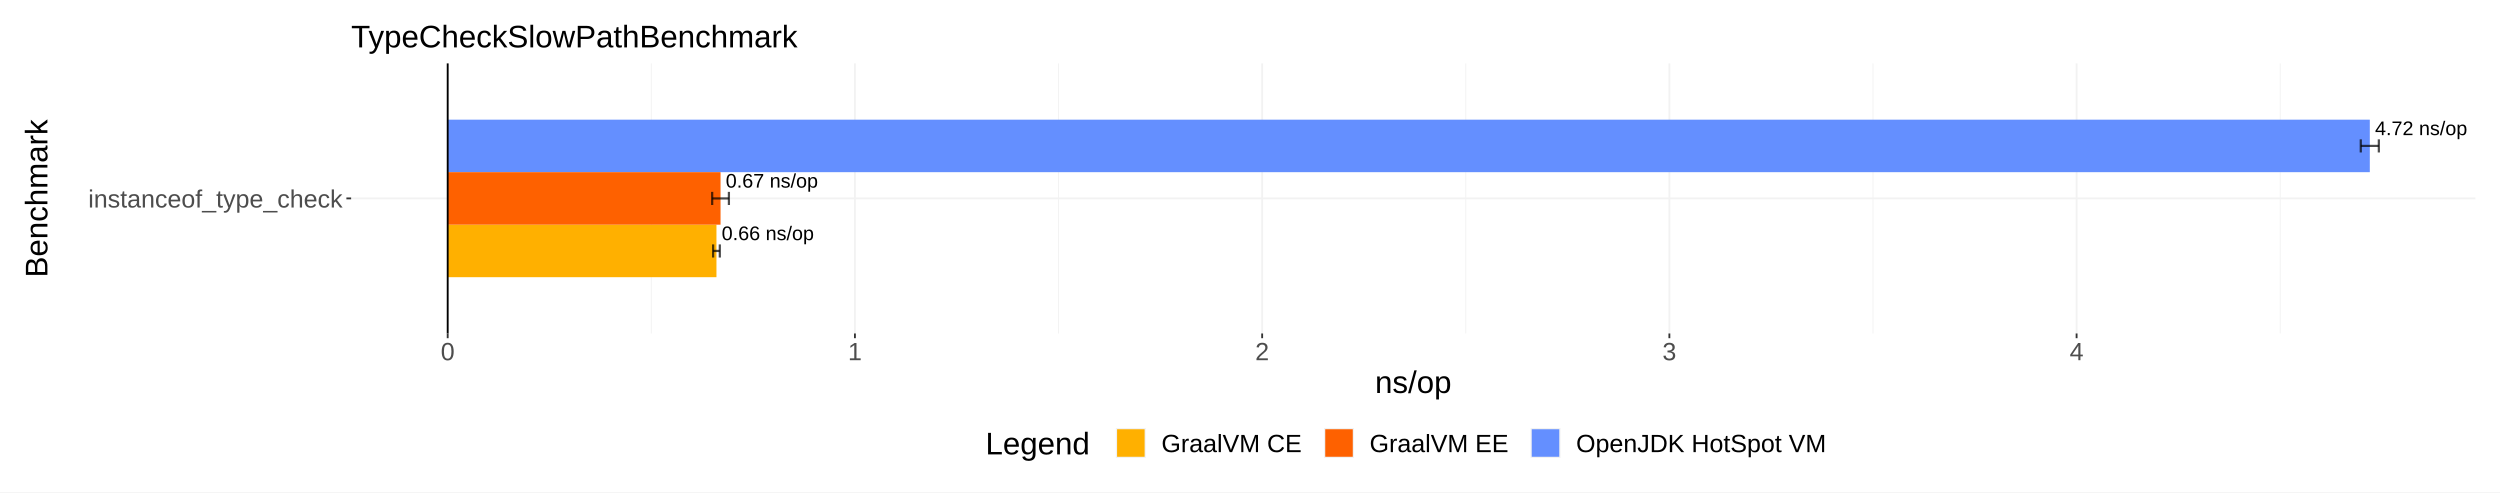
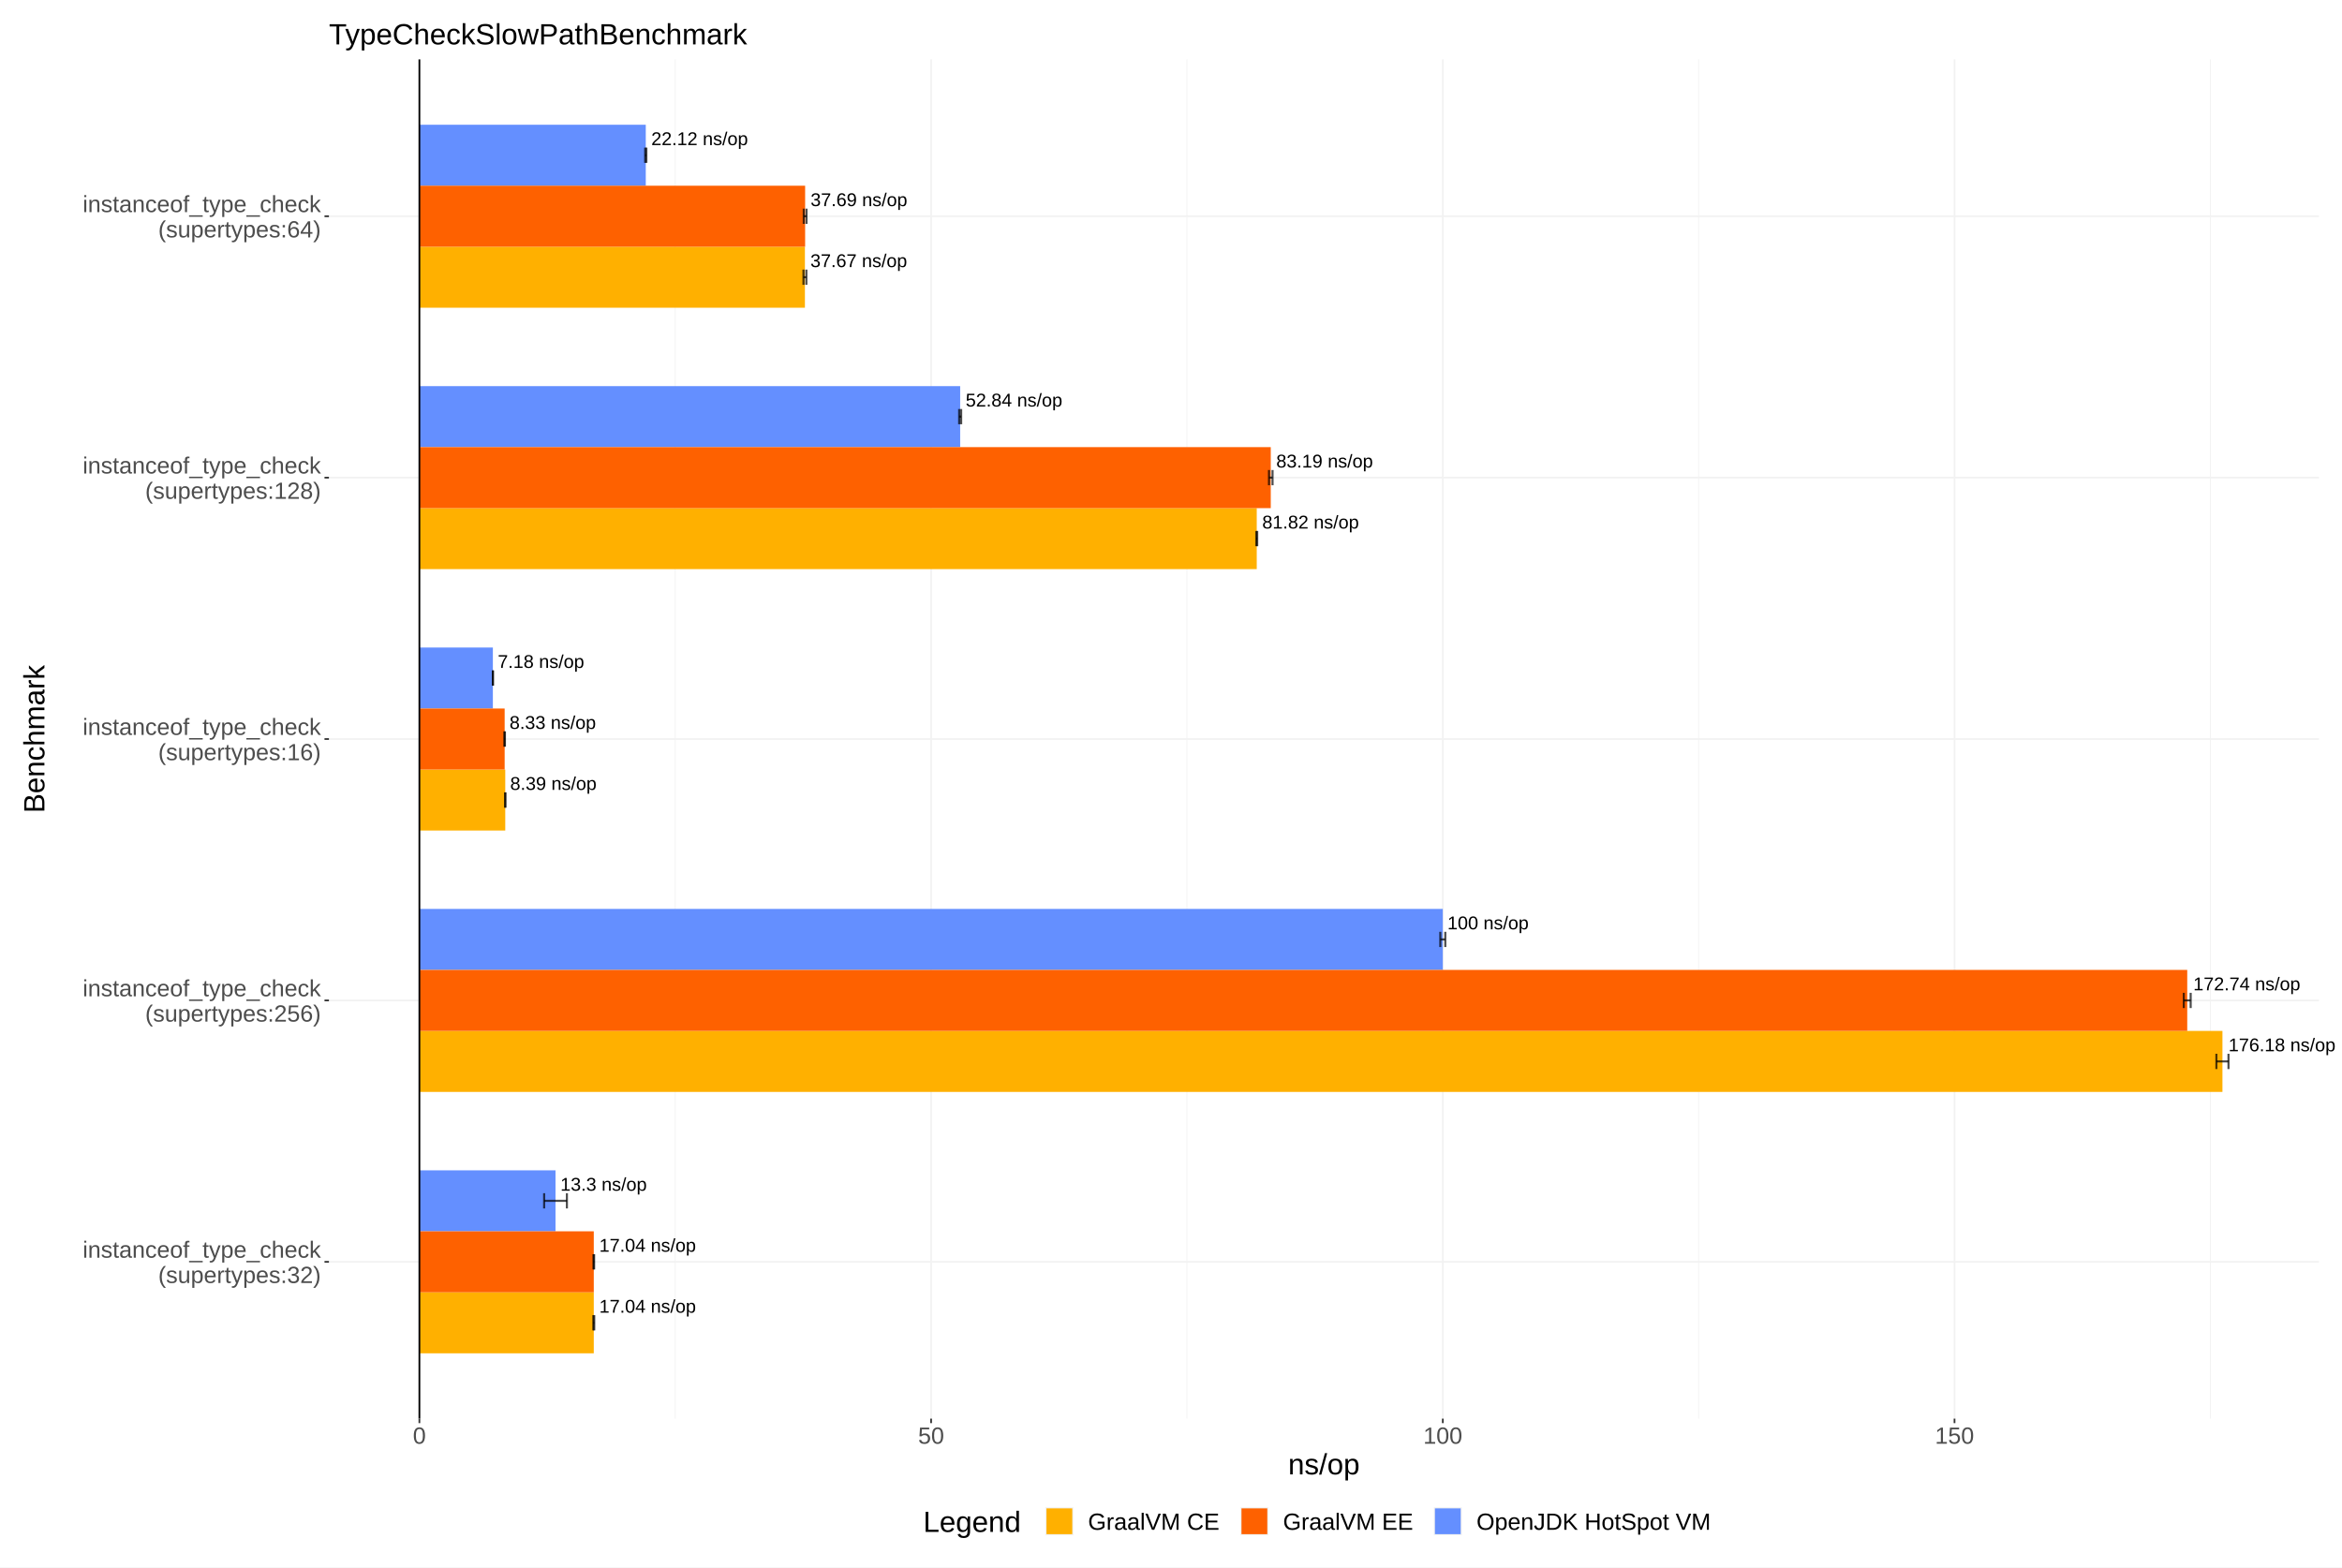
- <svg xmlns="http://www.w3.org/2000/svg" class="svglite" width="1440.00pt" height="283.46pt" viewBox="0 0 1440.00 283.46">
+ <svg xmlns="http://www.w3.org/2000/svg" class="svglite" width="1440.00pt" height="963.78pt" viewBox="0 0 1440.00 963.78">
  <defs>
    <style type="text/css">
    .svglite line, .svglite polyline, .svglite polygon, .svglite path, .svglite rect, .svglite circle {
      fill: none;
      stroke: #000000;
      stroke-linecap: round;
      stroke-linejoin: round;
      stroke-miterlimit: 10.00;
    }
    .svglite text {
      white-space: pre;
    }
  </style>
  </defs>
  <rect width="100%" height="100%" style="stroke: none; fill: #FFFFFF;" />
  <defs>
-     <clipPath id="cpMC4wMHwxNDQwLjAwfDAuMDB8MjgzLjQ2">
-       <rect x="0.00" y="0.00" width="1440.00" height="283.46" />
+     <clipPath id="cpMC4wMHwxNDQwLjAwfDAuMDB8OTYzLjc4">
+       <rect x="0.00" y="0.00" width="1440.00" height="963.78" />
    </clipPath>
  </defs>
-   <g clip-path="url(#cpMC4wMHwxNDQwLjAwfDAuMDB8MjgzLjQ2)">
-     <rect x="-0" y="0.00" width="1440.00" height="283.46" style="stroke-width: 1.07; stroke: #FFFFFF; fill: #FFFFFF;" />
-     <rect x="202.25" y="36.52" width="1223.57" height="155.54" style="stroke-width: 1.07; stroke: none;" />
-     <polyline points="375.15,192.07 375.15,36.52 " style="stroke-width: 0.53; stroke: #F2F2F2; stroke-linecap: butt;" />
-     <polyline points="609.72,192.07 609.72,36.52 " style="stroke-width: 0.53; stroke: #F2F2F2; stroke-linecap: butt;" />
-     <polyline points="844.28,192.07 844.28,36.52 " style="stroke-width: 0.53; stroke: #F2F2F2; stroke-linecap: butt;" />
-     <polyline points="1078.84,192.07 1078.84,36.52 " style="stroke-width: 0.53; stroke: #F2F2F2; stroke-linecap: butt;" />
-     <polyline points="1313.41,192.07 1313.41,36.52 " style="stroke-width: 0.53; stroke: #F2F2F2; stroke-linecap: butt;" />
-     <polyline points="202.25,114.29 1425.83,114.29 " style="stroke-width: 1.07; stroke: #F2F2F2; stroke-linecap: butt;" />
-     <polyline points="257.87,192.07 257.87,36.52 " style="stroke-width: 1.07; stroke: #F2F2F2; stroke-linecap: butt;" />
-     <polyline points="492.44,192.07 492.44,36.52 " style="stroke-width: 1.07; stroke: #F2F2F2; stroke-linecap: butt;" />
-     <polyline points="727.00,192.07 727.00,36.52 " style="stroke-width: 1.07; stroke: #F2F2F2; stroke-linecap: butt;" />
-     <polyline points="961.56,192.07 961.56,36.52 " style="stroke-width: 1.07; stroke: #F2F2F2; stroke-linecap: butt;" />
-     <polyline points="1196.12,192.07 1196.12,36.52 " style="stroke-width: 1.07; stroke: #F2F2F2; stroke-linecap: butt;" />
-     <rect x="257.87" y="68.93" width="1107.14" height="30.24" style="stroke-width: 1.07; stroke: none; stroke-linecap: butt; stroke-linejoin: miter; fill: #648FFF;" />
-     <rect x="257.87" y="129.42" width="154.81" height="30.24" style="stroke-width: 1.07; stroke: none; stroke-linecap: butt; stroke-linejoin: miter; fill: #FFB000;" />
-     <rect x="257.87" y="99.17" width="157.16" height="30.24" style="stroke-width: 1.07; stroke: none; stroke-linecap: butt; stroke-linejoin: miter; fill: #FE6100;" />
-     <text x="1368.01" y="77.83" style="font-size: 11.38px; font-family: &quot;Liberation Sans&quot;;" textLength="60.08px" lengthAdjust="spacingAndGlyphs">4.72 ns/op</text>
-     <text x="415.69" y="138.32" style="font-size: 11.38px; font-family: &quot;Liberation Sans&quot;;" textLength="60.08px" lengthAdjust="spacingAndGlyphs">0.66 ns/op</text>
-     <text x="418.03" y="108.07" style="font-size: 11.38px; font-family: &quot;Liberation Sans&quot;;" textLength="60.08px" lengthAdjust="spacingAndGlyphs">0.67 ns/op</text>
-     <polyline points="1370.21,87.83 1370.21,80.27 " style="stroke-width: 1.28; stroke: #000000; stroke-opacity: 0.70; stroke-linecap: butt;" />
-     <polyline points="1370.21,84.05 1359.81,84.05 " style="stroke-width: 1.28; stroke: #000000; stroke-opacity: 0.70; stroke-linecap: butt;" />
-     <polyline points="1359.81,87.83 1359.81,80.27 " style="stroke-width: 1.28; stroke: #000000; stroke-opacity: 0.70; stroke-linecap: butt;" />
-     <polyline points="414.61,148.32 414.61,140.76 " style="stroke-width: 1.28; stroke: #000000; stroke-opacity: 0.70; stroke-linecap: butt;" />
-     <polyline points="414.61,144.54 410.76,144.54 " style="stroke-width: 1.28; stroke: #000000; stroke-opacity: 0.70; stroke-linecap: butt;" />
-     <polyline points="410.76,148.32 410.76,140.76 " style="stroke-width: 1.28; stroke: #000000; stroke-opacity: 0.70; stroke-linecap: butt;" />
-     <polyline points="419.85,118.08 419.85,110.51 " style="stroke-width: 1.28; stroke: #000000; stroke-opacity: 0.70; stroke-linecap: butt;" />
-     <polyline points="419.85,114.29 410.21,114.29 " style="stroke-width: 1.28; stroke: #000000; stroke-opacity: 0.70; stroke-linecap: butt;" />
-     <polyline points="410.21,118.08 410.21,110.51 " style="stroke-width: 1.28; stroke: #000000; stroke-opacity: 0.70; stroke-linecap: butt;" />
-     <line x1="257.87" y1="192.07" x2="257.87" y2="36.52" style="stroke-width: 1.07; stroke-linecap: butt;" />
-     <text x="197.32" y="119.54" text-anchor="end" style="font-size: 14.40px;fill: #4D4D4D; font-family: &quot;Liberation Sans&quot;;" textLength="163.54px" lengthAdjust="spacingAndGlyphs">instanceof_type_check</text>
-     <polyline points="199.52,114.29 202.25,114.29 " style="stroke-width: 1.07; stroke: #333333; stroke-linecap: butt;" />
-     <polyline points="257.87,194.81 257.87,192.07 " style="stroke-width: 1.07; stroke: #333333; stroke-linecap: butt;" />
-     <polyline points="492.44,194.81 492.44,192.07 " style="stroke-width: 1.07; stroke: #333333; stroke-linecap: butt;" />
-     <polyline points="727.00,194.81 727.00,192.07 " style="stroke-width: 1.07; stroke: #333333; stroke-linecap: butt;" />
-     <polyline points="961.56,194.81 961.56,192.07 " style="stroke-width: 1.07; stroke: #333333; stroke-linecap: butt;" />
-     <polyline points="1196.12,194.81 1196.12,192.07 " style="stroke-width: 1.07; stroke: #333333; stroke-linecap: butt;" />
-     <text x="257.87" y="207.49" text-anchor="middle" style="font-size: 14.40px;fill: #4D4D4D; font-family: &quot;Liberation Sans&quot;;" textLength="9.16px" lengthAdjust="spacingAndGlyphs">0</text>
-     <text x="492.44" y="207.49" text-anchor="middle" style="font-size: 14.40px;fill: #4D4D4D; font-family: &quot;Liberation Sans&quot;;" textLength="9.16px" lengthAdjust="spacingAndGlyphs">1</text>
-     <text x="727.00" y="207.49" text-anchor="middle" style="font-size: 14.40px;fill: #4D4D4D; font-family: &quot;Liberation Sans&quot;;" textLength="9.16px" lengthAdjust="spacingAndGlyphs">2</text>
-     <text x="961.56" y="207.49" text-anchor="middle" style="font-size: 14.40px;fill: #4D4D4D; font-family: &quot;Liberation Sans&quot;;" textLength="9.16px" lengthAdjust="spacingAndGlyphs">3</text>
-     <text x="1196.12" y="207.49" text-anchor="middle" style="font-size: 14.40px;fill: #4D4D4D; font-family: &quot;Liberation Sans&quot;;" textLength="9.16px" lengthAdjust="spacingAndGlyphs">4</text>
-     <text x="814.04" y="226.35" text-anchor="middle" style="font-size: 18.00px; font-family: &quot;Liberation Sans&quot;;" textLength="49.28px" lengthAdjust="spacingAndGlyphs">ns/op</text>
-     <text transform="translate(27.30,114.29) rotate(-90)" text-anchor="middle" style="font-size: 18.00px; font-family: &quot;Liberation Sans&quot;;" textLength="102.52px" lengthAdjust="spacingAndGlyphs">Benchmark</text>
-     <rect x="562.17" y="241.05" width="503.74" height="28.24" style="stroke-width: 1.07; stroke: none; fill: #FFFFFF;" />
-     <text x="567.65" y="261.73" style="font-size: 18.00px; font-family: &quot;Liberation Sans&quot;;" textLength="66.12px" lengthAdjust="spacingAndGlyphs">Legend</text>
-     <rect x="642.73" y="246.53" width="17.28" height="17.28" style="stroke-width: 1.07; stroke: none; fill: #F2F2F2;" />
-     <rect x="643.44" y="247.24" width="15.86" height="15.86" style="stroke-width: 1.07; stroke: none; stroke-linecap: butt; stroke-linejoin: miter; fill: #FFB000;" />
-     <rect x="762.63" y="246.53" width="17.28" height="17.28" style="stroke-width: 1.07; stroke: none; fill: #F2F2F2;" />
-     <rect x="763.34" y="247.24" width="15.86" height="15.86" style="stroke-width: 1.07; stroke: none; stroke-linecap: butt; stroke-linejoin: miter; fill: #FE6100;" />
-     <rect x="881.57" y="246.53" width="17.28" height="17.28" style="stroke-width: 1.07; stroke: none; fill: #F2F2F2;" />
-     <rect x="882.28" y="247.24" width="15.86" height="15.86" style="stroke-width: 1.07; stroke: none; stroke-linecap: butt; stroke-linejoin: miter; fill: #648FFF;" />
-     <text x="668.98" y="260.42" style="font-size: 14.40px; font-family: &quot;Liberation Sans&quot;;" textLength="84.69px" lengthAdjust="spacingAndGlyphs">GraalVM CE</text>
-     <text x="788.88" y="260.42" style="font-size: 14.40px; font-family: &quot;Liberation Sans&quot;;" textLength="83.73px" lengthAdjust="spacingAndGlyphs">GraalVM EE</text>
-     <text x="907.82" y="260.42" style="font-size: 14.40px; font-family: &quot;Liberation Sans&quot;;" textLength="152.61px" lengthAdjust="spacingAndGlyphs">OpenJDK HotSpot VM</text>
+   <g clip-path="url(#cpMC4wMHwxNDQwLjAwfDAuMDB8OTYzLjc4)">
+     <rect x="-0" y="0" width="1440.00" height="963.78" style="stroke-width: 1.07; stroke: #FFFFFF; fill: #FFFFFF;" />
+     <rect x="202.25" y="36.52" width="1223.57" height="835.86" style="stroke-width: 1.07; stroke: none;" />
+     <polyline points="415.18,872.38 415.18,36.52 " style="stroke-width: 0.53; stroke: #F2F2F2; stroke-linecap: butt;" />
+     <polyline points="729.81,872.38 729.81,36.52 " style="stroke-width: 0.53; stroke: #F2F2F2; stroke-linecap: butt;" />
+     <polyline points="1044.44,872.38 1044.44,36.52 " style="stroke-width: 0.53; stroke: #F2F2F2; stroke-linecap: butt;" />
+     <polyline points="1359.06,872.38 1359.06,36.52 " style="stroke-width: 0.53; stroke: #F2F2F2; stroke-linecap: butt;" />
+     <polyline points="202.25,775.94 1425.83,775.94 " style="stroke-width: 1.07; stroke: #F2F2F2; stroke-linecap: butt;" />
+     <polyline points="202.25,615.19 1425.83,615.19 " style="stroke-width: 1.07; stroke: #F2F2F2; stroke-linecap: butt;" />
+     <polyline points="202.25,454.45 1425.83,454.45 " style="stroke-width: 1.07; stroke: #F2F2F2; stroke-linecap: butt;" />
+     <polyline points="202.25,293.71 1425.83,293.71 " style="stroke-width: 1.07; stroke: #F2F2F2; stroke-linecap: butt;" />
+     <polyline points="202.25,132.97 1425.83,132.97 " style="stroke-width: 1.07; stroke: #F2F2F2; stroke-linecap: butt;" />
+     <polyline points="257.87,872.38 257.87,36.52 " style="stroke-width: 1.07; stroke: #F2F2F2; stroke-linecap: butt;" />
+     <polyline points="572.50,872.38 572.50,36.52 " style="stroke-width: 1.07; stroke: #F2F2F2; stroke-linecap: butt;" />
+     <polyline points="887.12,872.38 887.12,36.52 " style="stroke-width: 1.07; stroke: #F2F2F2; stroke-linecap: butt;" />
+     <polyline points="1201.75,872.38 1201.75,36.52 " style="stroke-width: 1.07; stroke: #F2F2F2; stroke-linecap: butt;" />
+     <rect x="257.87" y="719.68" width="83.69" height="37.51" style="stroke-width: 1.07; stroke: none; stroke-linecap: butt; stroke-linejoin: miter; fill: #648FFF;" />
+     <rect x="257.87" y="794.69" width="107.22" height="37.51" style="stroke-width: 1.07; stroke: none; stroke-linecap: butt; stroke-linejoin: miter; fill: #FFB000;" />
+     <rect x="257.87" y="757.18" width="107.22" height="37.51" style="stroke-width: 1.07; stroke: none; stroke-linecap: butt; stroke-linejoin: miter; fill: #FE6100;" />
+     <rect x="257.87" y="558.93" width="629.25" height="37.51" style="stroke-width: 1.07; stroke: none; stroke-linecap: butt; stroke-linejoin: miter; fill: #648FFF;" />
+     <rect x="257.87" y="633.95" width="1108.62" height="37.51" style="stroke-width: 1.07; stroke: none; stroke-linecap: butt; stroke-linejoin: miter; fill: #FFB000;" />
+     <rect x="257.87" y="596.44" width="1086.97" height="37.51" style="stroke-width: 1.07; stroke: none; stroke-linecap: butt; stroke-linejoin: miter; fill: #FE6100;" />
+     <rect x="257.87" y="398.19" width="45.18" height="37.51" style="stroke-width: 1.07; stroke: none; stroke-linecap: butt; stroke-linejoin: miter; fill: #648FFF;" />
+     <rect x="257.87" y="473.21" width="52.79" height="37.51" style="stroke-width: 1.07; stroke: none; stroke-linecap: butt; stroke-linejoin: miter; fill: #FFB000;" />
+     <rect x="257.87" y="435.70" width="52.42" height="37.51" style="stroke-width: 1.07; stroke: none; stroke-linecap: butt; stroke-linejoin: miter; fill: #FE6100;" />
+     <rect x="257.87" y="237.45" width="332.50" height="37.51" style="stroke-width: 1.07; stroke: none; stroke-linecap: butt; stroke-linejoin: miter; fill: #648FFF;" />
+     <rect x="257.87" y="312.46" width="514.85" height="37.51" style="stroke-width: 1.07; stroke: none; stroke-linecap: butt; stroke-linejoin: miter; fill: #FFB000;" />
+     <rect x="257.87" y="274.96" width="523.47" height="37.51" style="stroke-width: 1.07; stroke: none; stroke-linecap: butt; stroke-linejoin: miter; fill: #FE6100;" />
+     <rect x="257.87" y="76.71" width="139.19" height="37.51" style="stroke-width: 1.07; stroke: none; stroke-linecap: butt; stroke-linejoin: miter; fill: #648FFF;" />
+     <rect x="257.87" y="151.72" width="237.04" height="37.51" style="stroke-width: 1.07; stroke: none; stroke-linecap: butt; stroke-linejoin: miter; fill: #FFB000;" />
+     <rect x="257.87" y="114.21" width="237.17" height="37.51" style="stroke-width: 1.07; stroke: none; stroke-linecap: butt; stroke-linejoin: miter; fill: #FE6100;" />
+     <text x="344.57" y="732.21" style="font-size: 11.38px; font-family: &quot;Liberation Sans&quot;;" textLength="60.08px" lengthAdjust="spacingAndGlyphs">13.3 ns/op</text>
+     <text x="368.46" y="807.22" style="font-size: 11.38px; font-family: &quot;Liberation Sans&quot;;" textLength="67.32px" lengthAdjust="spacingAndGlyphs">17.04 ns/op</text>
+     <text x="368.46" y="769.72" style="font-size: 11.38px; font-family: &quot;Liberation Sans&quot;;" textLength="67.32px" lengthAdjust="spacingAndGlyphs">17.04 ns/op</text>
+     <text x="889.95" y="571.47" style="font-size: 11.38px; font-family: &quot;Liberation Sans&quot;;" textLength="56.47px" lengthAdjust="spacingAndGlyphs">100 ns/op</text>
+     <text x="1370.22" y="646.48" style="font-size: 11.38px; font-family: &quot;Liberation Sans&quot;;" textLength="74.56px" lengthAdjust="spacingAndGlyphs">176.18 ns/op</text>
+     <text x="1348.57" y="608.97" style="font-size: 11.38px; font-family: &quot;Liberation Sans&quot;;" textLength="74.56px" lengthAdjust="spacingAndGlyphs">172.74 ns/op</text>
+     <text x="306.06" y="410.72" style="font-size: 11.38px; font-family: &quot;Liberation Sans&quot;;" textLength="60.08px" lengthAdjust="spacingAndGlyphs">7.18 ns/op</text>
+     <text x="313.67" y="485.74" style="font-size: 11.38px; font-family: &quot;Liberation Sans&quot;;" textLength="60.08px" lengthAdjust="spacingAndGlyphs">8.39 ns/op</text>
+     <text x="313.29" y="448.23" style="font-size: 11.38px; font-family: &quot;Liberation Sans&quot;;" textLength="60.08px" lengthAdjust="spacingAndGlyphs">8.33 ns/op</text>
+     <text x="593.73" y="249.98" style="font-size: 11.38px; font-family: &quot;Liberation Sans&quot;;" textLength="67.32px" lengthAdjust="spacingAndGlyphs">52.84 ns/op</text>
+     <text x="776.09" y="325.00" style="font-size: 11.38px; font-family: &quot;Liberation Sans&quot;;" textLength="67.32px" lengthAdjust="spacingAndGlyphs">81.82 ns/op</text>
+     <text x="784.71" y="287.49" style="font-size: 11.38px; font-family: &quot;Liberation Sans&quot;;" textLength="67.32px" lengthAdjust="spacingAndGlyphs">83.19 ns/op</text>
+     <text x="400.43" y="89.24" style="font-size: 11.38px; font-family: &quot;Liberation Sans&quot;;" textLength="67.32px" lengthAdjust="spacingAndGlyphs">22.12 ns/op</text>
+     <text x="498.28" y="164.25" style="font-size: 11.38px; font-family: &quot;Liberation Sans&quot;;" textLength="67.32px" lengthAdjust="spacingAndGlyphs">37.67 ns/op</text>
+     <text x="498.40" y="126.75" style="font-size: 11.38px; font-family: &quot;Liberation Sans&quot;;" textLength="67.32px" lengthAdjust="spacingAndGlyphs">37.69 ns/op</text>
+     <polyline points="348.56,743.12 348.56,733.74 " style="stroke-width: 1.28; stroke: #000000; stroke-opacity: 0.70; stroke-linecap: butt;" />
+     <polyline points="348.56,738.43 334.57,738.43 " style="stroke-width: 1.28; stroke: #000000; stroke-opacity: 0.70; stroke-linecap: butt;" />
+     <polyline points="334.57,743.12 334.57,733.74 " style="stroke-width: 1.28; stroke: #000000; stroke-opacity: 0.70; stroke-linecap: butt;" />
+     <polyline points="365.37,818.13 365.37,808.75 " style="stroke-width: 1.28; stroke: #000000; stroke-opacity: 0.70; stroke-linecap: butt;" />
+     <polyline points="365.37,813.44 364.82,813.44 " style="stroke-width: 1.28; stroke: #000000; stroke-opacity: 0.70; stroke-linecap: butt;" />
+     <polyline points="364.82,818.13 364.82,808.75 " style="stroke-width: 1.28; stroke: #000000; stroke-opacity: 0.70; stroke-linecap: butt;" />
+     <polyline points="365.30,780.63 365.30,771.25 " style="stroke-width: 1.28; stroke: #000000; stroke-opacity: 0.70; stroke-linecap: butt;" />
+     <polyline points="365.30,775.94 364.90,775.94 " style="stroke-width: 1.28; stroke: #000000; stroke-opacity: 0.70; stroke-linecap: butt;" />
+     <polyline points="364.90,780.63 364.90,771.25 " style="stroke-width: 1.28; stroke: #000000; stroke-opacity: 0.70; stroke-linecap: butt;" />
+     <polyline points="888.66,582.38 888.66,573.00 " style="stroke-width: 1.28; stroke: #000000; stroke-opacity: 0.70; stroke-linecap: butt;" />
+     <polyline points="888.66,577.69 885.58,577.69 " style="stroke-width: 1.28; stroke: #000000; stroke-opacity: 0.70; stroke-linecap: butt;" />
+     <polyline points="885.58,582.38 885.58,573.00 " style="stroke-width: 1.28; stroke: #000000; stroke-opacity: 0.70; stroke-linecap: butt;" />
+     <polyline points="1370.21,657.39 1370.21,648.01 " style="stroke-width: 1.28; stroke: #000000; stroke-opacity: 0.70; stroke-linecap: butt;" />
+     <polyline points="1370.21,652.70 1362.77,652.70 " style="stroke-width: 1.28; stroke: #000000; stroke-opacity: 0.70; stroke-linecap: butt;" />
+     <polyline points="1362.77,657.39 1362.77,648.01 " style="stroke-width: 1.28; stroke: #000000; stroke-opacity: 0.70; stroke-linecap: butt;" />
+     <polyline points="1346.96,619.88 1346.96,610.51 " style="stroke-width: 1.28; stroke: #000000; stroke-opacity: 0.70; stroke-linecap: butt;" />
+     <polyline points="1346.96,615.19 1342.72,615.19 " style="stroke-width: 1.28; stroke: #000000; stroke-opacity: 0.70; stroke-linecap: butt;" />
+     <polyline points="1342.72,619.88 1342.72,610.51 " style="stroke-width: 1.28; stroke: #000000; stroke-opacity: 0.70; stroke-linecap: butt;" />
+     <polyline points="303.06,421.63 303.06,412.26 " style="stroke-width: 1.28; stroke: #000000; stroke-opacity: 0.70; stroke-linecap: butt;" />
+     <polyline points="303.06,416.95 303.05,416.95 " style="stroke-width: 1.28; stroke: #000000; stroke-opacity: 0.70; stroke-linecap: butt;" />
+     <polyline points="303.05,421.63 303.05,412.26 " style="stroke-width: 1.28; stroke: #000000; stroke-opacity: 0.70; stroke-linecap: butt;" />
+     <polyline points="310.76,496.65 310.76,487.27 " style="stroke-width: 1.28; stroke: #000000; stroke-opacity: 0.70; stroke-linecap: butt;" />
+     <polyline points="310.76,491.96 310.57,491.96 " style="stroke-width: 1.28; stroke: #000000; stroke-opacity: 0.70; stroke-linecap: butt;" />
+     <polyline points="310.57,496.65 310.57,487.27 " style="stroke-width: 1.28; stroke: #000000; stroke-opacity: 0.70; stroke-linecap: butt;" />
+     <polyline points="310.45,459.14 310.45,449.76 " style="stroke-width: 1.28; stroke: #000000; stroke-opacity: 0.70; stroke-linecap: butt;" />
+     <polyline points="310.45,454.45 310.13,454.45 " style="stroke-width: 1.28; stroke: #000000; stroke-opacity: 0.70; stroke-linecap: butt;" />
+     <polyline points="310.13,459.14 310.13,449.76 " style="stroke-width: 1.28; stroke: #000000; stroke-opacity: 0.70; stroke-linecap: butt;" />
+     <polyline points="590.98,260.89 590.98,251.52 " style="stroke-width: 1.28; stroke: #000000; stroke-opacity: 0.70; stroke-linecap: butt;" />
+     <polyline points="590.98,256.20 589.75,256.20 " style="stroke-width: 1.28; stroke: #000000; stroke-opacity: 0.70; stroke-linecap: butt;" />
+     <polyline points="589.75,260.89 589.75,251.52 " style="stroke-width: 1.28; stroke: #000000; stroke-opacity: 0.70; stroke-linecap: butt;" />
+     <polyline points="773.01,335.90 773.01,326.53 " style="stroke-width: 1.28; stroke: #000000; stroke-opacity: 0.70; stroke-linecap: butt;" />
+     <polyline points="773.01,331.22 772.44,331.22 " style="stroke-width: 1.28; stroke: #000000; stroke-opacity: 0.70; stroke-linecap: butt;" />
+     <polyline points="772.44,335.90 772.44,326.53 " style="stroke-width: 1.28; stroke: #000000; stroke-opacity: 0.70; stroke-linecap: butt;" />
+     <polyline points="782.44,298.40 782.44,289.02 " style="stroke-width: 1.28; stroke: #000000; stroke-opacity: 0.70; stroke-linecap: butt;" />
+     <polyline points="782.44,293.71 780.25,293.71 " style="stroke-width: 1.28; stroke: #000000; stroke-opacity: 0.70; stroke-linecap: butt;" />
+     <polyline points="780.25,298.40 780.25,289.02 " style="stroke-width: 1.28; stroke: #000000; stroke-opacity: 0.70; stroke-linecap: butt;" />
+     <polyline points="397.43,100.15 397.43,90.77 " style="stroke-width: 1.28; stroke: #000000; stroke-opacity: 0.70; stroke-linecap: butt;" />
+     <polyline points="397.43,95.46 396.69,95.46 " style="stroke-width: 1.28; stroke: #000000; stroke-opacity: 0.70; stroke-linecap: butt;" />
+     <polyline points="396.69,100.15 396.69,90.77 " style="stroke-width: 1.28; stroke: #000000; stroke-opacity: 0.70; stroke-linecap: butt;" />
+     <polyline points="495.80,175.16 495.80,165.79 " style="stroke-width: 1.28; stroke: #000000; stroke-opacity: 0.70; stroke-linecap: butt;" />
+     <polyline points="495.80,170.47 494.02,170.47 " style="stroke-width: 1.28; stroke: #000000; stroke-opacity: 0.70; stroke-linecap: butt;" />
+     <polyline points="494.02,175.16 494.02,165.79 " style="stroke-width: 1.28; stroke: #000000; stroke-opacity: 0.70; stroke-linecap: butt;" />
+     <polyline points="495.89,137.66 495.89,128.28 " style="stroke-width: 1.28; stroke: #000000; stroke-opacity: 0.70; stroke-linecap: butt;" />
+     <polyline points="495.89,132.97 494.19,132.97 " style="stroke-width: 1.28; stroke: #000000; stroke-opacity: 0.70; stroke-linecap: butt;" />
+     <polyline points="494.19,137.66 494.19,128.28 " style="stroke-width: 1.28; stroke: #000000; stroke-opacity: 0.70; stroke-linecap: butt;" />
+     <line x1="257.87" y1="872.38" x2="257.87" y2="36.52" style="stroke-width: 1.07; stroke-linecap: butt;" />
+     <text x="197.32" y="773.41" text-anchor="end" style="font-size: 14.40px;fill: #4D4D4D; font-family: &quot;Liberation Sans&quot;;" textLength="163.54px" lengthAdjust="spacingAndGlyphs">instanceof_type_check</text>
+     <text x="197.32" y="788.96" text-anchor="end" style="font-size: 14.40px;fill: #4D4D4D; font-family: &quot;Liberation Sans&quot;;" textLength="114.57px" lengthAdjust="spacingAndGlyphs">(supertypes:32)</text>
+     <text x="197.32" y="612.66" text-anchor="end" style="font-size: 14.40px;fill: #4D4D4D; font-family: &quot;Liberation Sans&quot;;" textLength="163.54px" lengthAdjust="spacingAndGlyphs">instanceof_type_check</text>
+     <text x="197.32" y="628.22" text-anchor="end" style="font-size: 14.40px;fill: #4D4D4D; font-family: &quot;Liberation Sans&quot;;" textLength="123.73px" lengthAdjust="spacingAndGlyphs">(supertypes:256)</text>
+     <text x="197.32" y="451.92" text-anchor="end" style="font-size: 14.40px;fill: #4D4D4D; font-family: &quot;Liberation Sans&quot;;" textLength="163.54px" lengthAdjust="spacingAndGlyphs">instanceof_type_check</text>
+     <text x="197.32" y="467.47" text-anchor="end" style="font-size: 14.40px;fill: #4D4D4D; font-family: &quot;Liberation Sans&quot;;" textLength="114.57px" lengthAdjust="spacingAndGlyphs">(supertypes:16)</text>
+     <text x="197.32" y="291.18" text-anchor="end" style="font-size: 14.40px;fill: #4D4D4D; font-family: &quot;Liberation Sans&quot;;" textLength="163.54px" lengthAdjust="spacingAndGlyphs">instanceof_type_check</text>
+     <text x="197.32" y="306.73" text-anchor="end" style="font-size: 14.40px;fill: #4D4D4D; font-family: &quot;Liberation Sans&quot;;" textLength="123.73px" lengthAdjust="spacingAndGlyphs">(supertypes:128)</text>
+     <text x="197.32" y="130.44" text-anchor="end" style="font-size: 14.40px;fill: #4D4D4D; font-family: &quot;Liberation Sans&quot;;" textLength="163.54px" lengthAdjust="spacingAndGlyphs">instanceof_type_check</text>
+     <text x="197.32" y="145.99" text-anchor="end" style="font-size: 14.40px;fill: #4D4D4D; font-family: &quot;Liberation Sans&quot;;" textLength="114.57px" lengthAdjust="spacingAndGlyphs">(supertypes:64)</text>
+     <polyline points="199.52,775.94 202.25,775.94 " style="stroke-width: 1.07; stroke: #333333; stroke-linecap: butt;" />
+     <polyline points="199.52,615.19 202.25,615.19 " style="stroke-width: 1.07; stroke: #333333; stroke-linecap: butt;" />
+     <polyline points="199.52,454.45 202.25,454.45 " style="stroke-width: 1.07; stroke: #333333; stroke-linecap: butt;" />
+     <polyline points="199.52,293.71 202.25,293.71 " style="stroke-width: 1.07; stroke: #333333; stroke-linecap: butt;" />
+     <polyline points="199.52,132.97 202.25,132.97 " style="stroke-width: 1.07; stroke: #333333; stroke-linecap: butt;" />
+     <polyline points="257.87,875.12 257.87,872.38 " style="stroke-width: 1.07; stroke: #333333; stroke-linecap: butt;" />
+     <polyline points="572.50,875.12 572.50,872.38 " style="stroke-width: 1.07; stroke: #333333; stroke-linecap: butt;" />
+     <polyline points="887.12,875.12 887.12,872.38 " style="stroke-width: 1.07; stroke: #333333; stroke-linecap: butt;" />
+     <polyline points="1201.75,875.12 1201.75,872.38 " style="stroke-width: 1.07; stroke: #333333; stroke-linecap: butt;" />
+     <text x="257.87" y="887.80" text-anchor="middle" style="font-size: 14.40px;fill: #4D4D4D; font-family: &quot;Liberation Sans&quot;;" textLength="9.16px" lengthAdjust="spacingAndGlyphs">0</text>
+     <text x="572.50" y="887.80" text-anchor="middle" style="font-size: 14.40px;fill: #4D4D4D; font-family: &quot;Liberation Sans&quot;;" textLength="18.32px" lengthAdjust="spacingAndGlyphs">50</text>
+     <text x="887.12" y="887.80" text-anchor="middle" style="font-size: 14.40px;fill: #4D4D4D; font-family: &quot;Liberation Sans&quot;;" textLength="27.48px" lengthAdjust="spacingAndGlyphs">100</text>
+     <text x="1201.75" y="887.80" text-anchor="middle" style="font-size: 14.40px;fill: #4D4D4D; font-family: &quot;Liberation Sans&quot;;" textLength="27.48px" lengthAdjust="spacingAndGlyphs">150</text>
+     <text x="814.04" y="906.66" text-anchor="middle" style="font-size: 18.00px; font-family: &quot;Liberation Sans&quot;;" textLength="49.28px" lengthAdjust="spacingAndGlyphs">ns/op</text>
+     <text transform="translate(27.30,454.45) rotate(-90)" text-anchor="middle" style="font-size: 18.00px; font-family: &quot;Liberation Sans&quot;;" textLength="102.52px" lengthAdjust="spacingAndGlyphs">Benchmark</text>
+     <rect x="562.17" y="921.37" width="503.74" height="28.24" style="stroke-width: 1.07; stroke: none; fill: #FFFFFF;" />
+     <text x="567.65" y="942.05" style="font-size: 18.00px; font-family: &quot;Liberation Sans&quot;;" textLength="66.12px" lengthAdjust="spacingAndGlyphs">Legend</text>
+     <rect x="642.73" y="926.85" width="17.28" height="17.28" style="stroke-width: 1.07; stroke: none; fill: #F2F2F2;" />
+     <rect x="643.44" y="927.56" width="15.86" height="15.86" style="stroke-width: 1.07; stroke: none; stroke-linecap: butt; stroke-linejoin: miter; fill: #FFB000;" />
+     <rect x="762.63" y="926.85" width="17.28" height="17.28" style="stroke-width: 1.07; stroke: none; fill: #F2F2F2;" />
+     <rect x="763.34" y="927.56" width="15.86" height="15.86" style="stroke-width: 1.07; stroke: none; stroke-linecap: butt; stroke-linejoin: miter; fill: #FE6100;" />
+     <rect x="881.57" y="926.85" width="17.28" height="17.28" style="stroke-width: 1.07; stroke: none; fill: #F2F2F2;" />
+     <rect x="882.28" y="927.56" width="15.86" height="15.86" style="stroke-width: 1.07; stroke: none; stroke-linecap: butt; stroke-linejoin: miter; fill: #648FFF;" />
+     <text x="668.98" y="940.73" style="font-size: 14.40px; font-family: &quot;Liberation Sans&quot;;" textLength="84.69px" lengthAdjust="spacingAndGlyphs">GraalVM CE</text>
+     <text x="788.88" y="940.73" style="font-size: 14.40px; font-family: &quot;Liberation Sans&quot;;" textLength="83.73px" lengthAdjust="spacingAndGlyphs">GraalVM EE</text>
+     <text x="907.82" y="940.73" style="font-size: 14.40px; font-family: &quot;Liberation Sans&quot;;" textLength="152.61px" lengthAdjust="spacingAndGlyphs">OpenJDK HotSpot VM</text>
    <text x="202.25" y="27.30" style="font-size: 18.00px; font-family: &quot;Liberation Sans&quot;;" textLength="280.96px" lengthAdjust="spacingAndGlyphs">TypeCheckSlowPathBenchmark</text>
  </g>
</svg>
